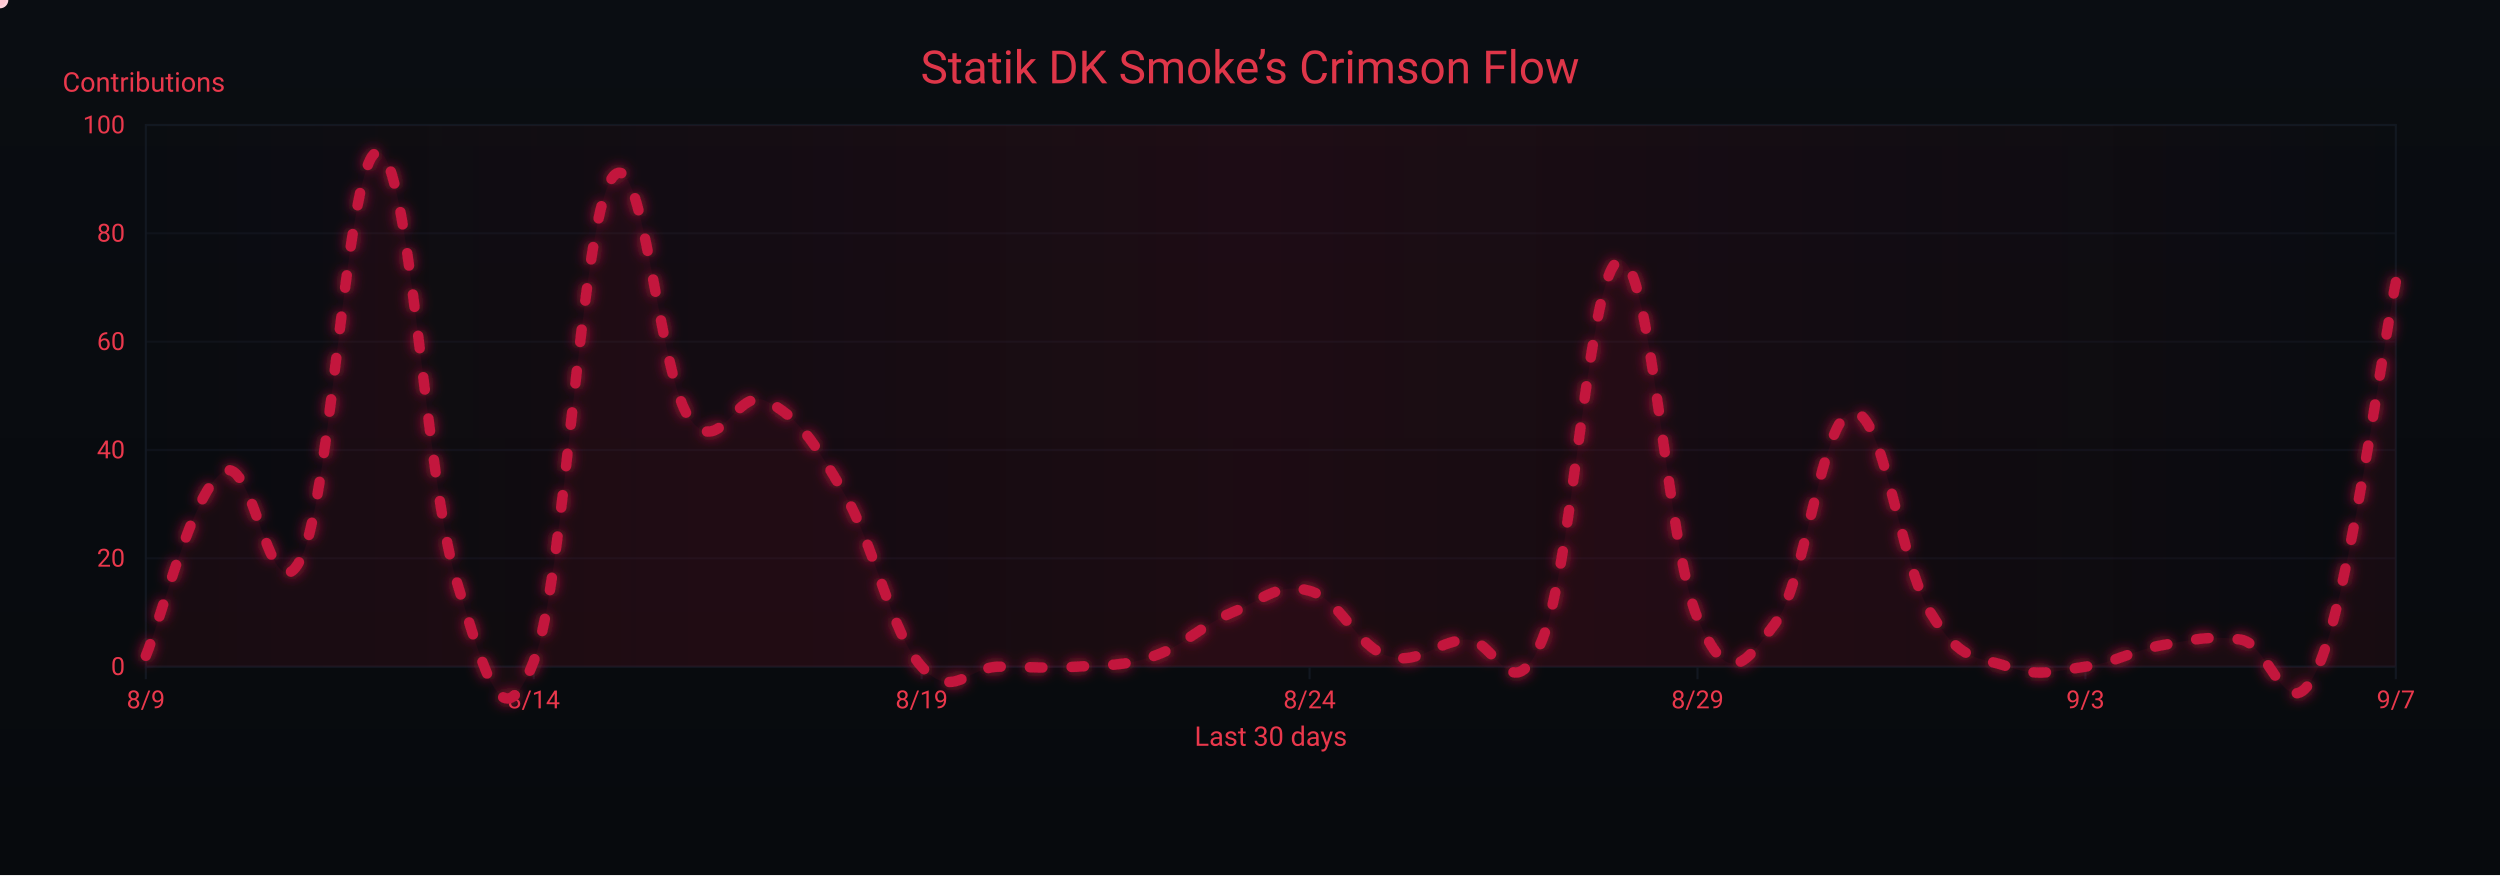
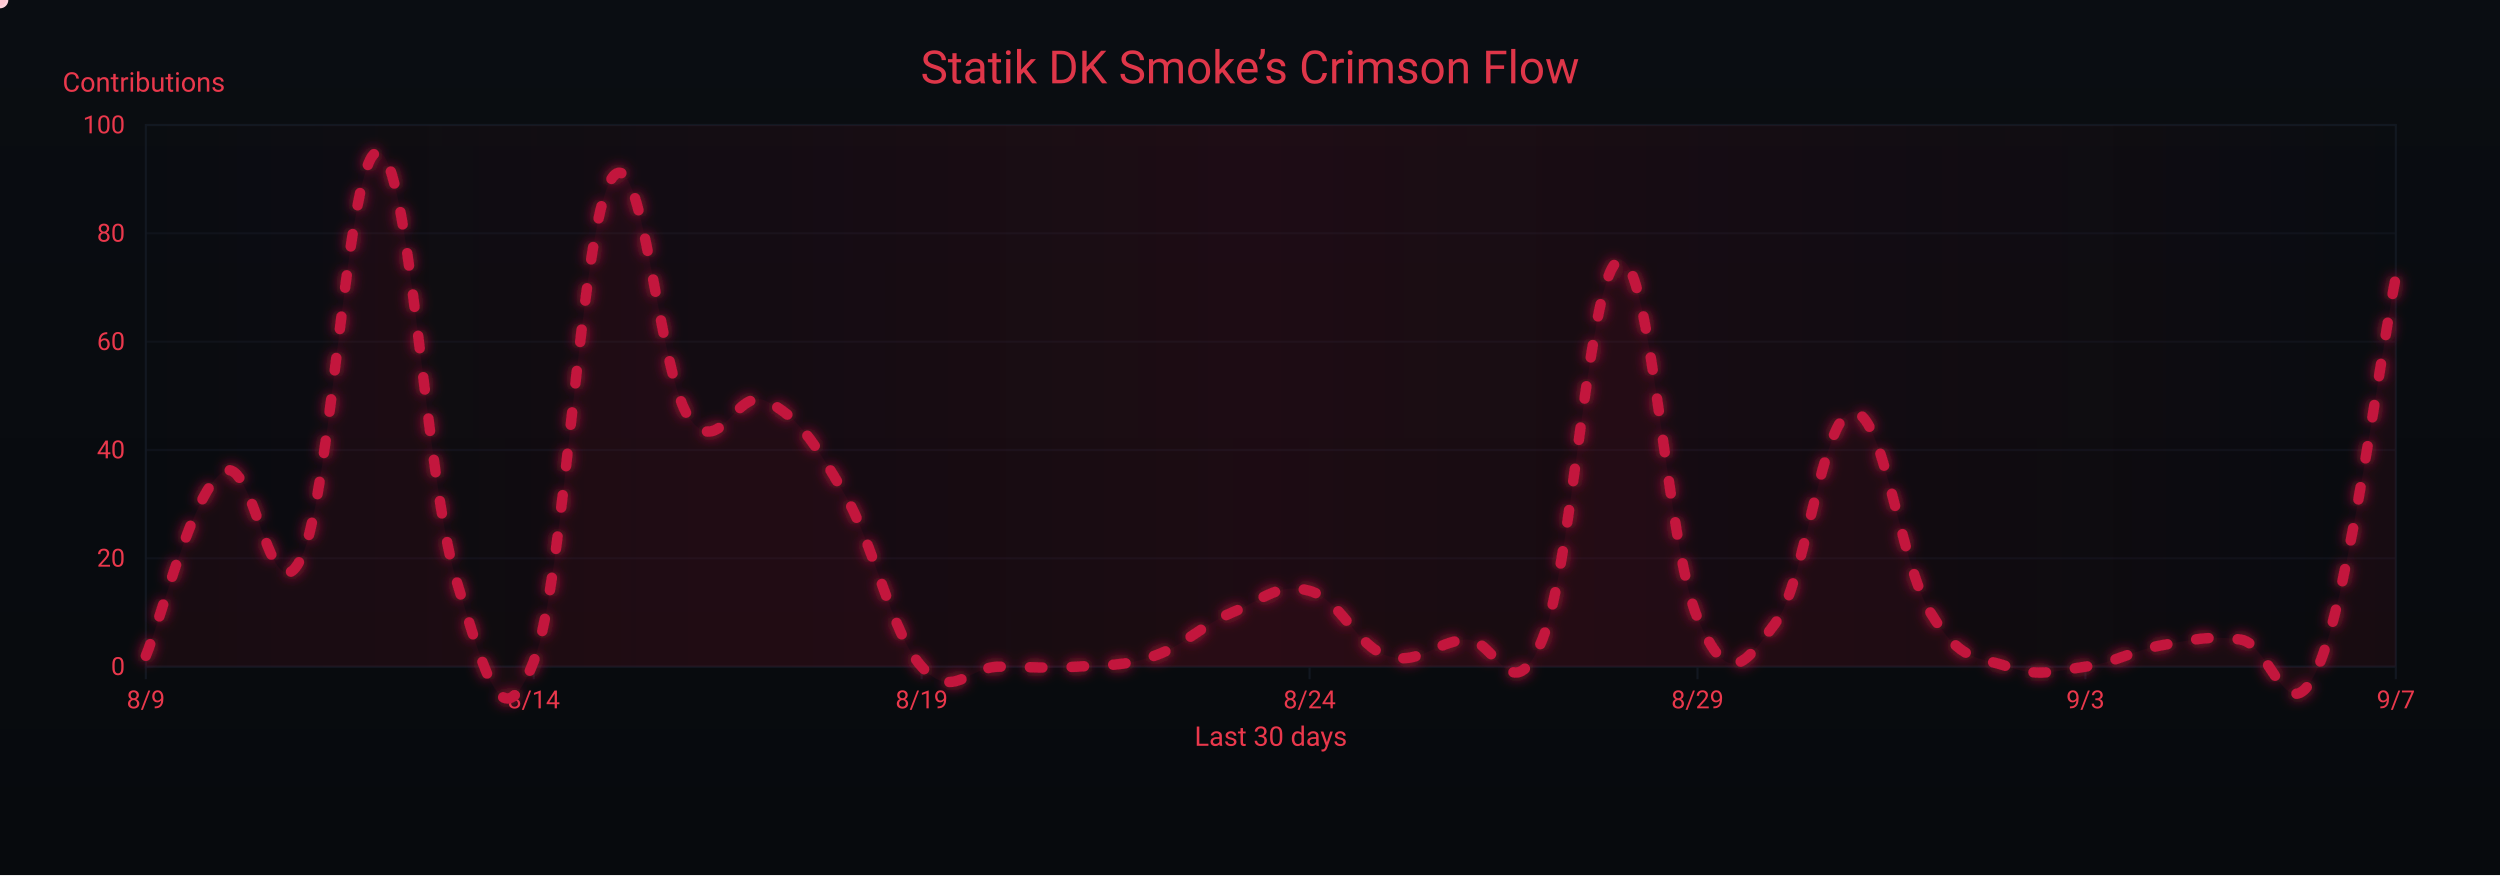
<svg xmlns="http://www.w3.org/2000/svg" width="1200" height="420" viewBox="0 0 1200 420" role="img" aria-label="Crimson Flow Graph">
  <defs>
    <linearGradient id="bgGrad" x1="0" y1="0" x2="0" y2="1">
      <stop offset="0%" stop-color="#0a0d12" />
      <stop offset="100%" stop-color="#070a0d" />
    </linearGradient>
    <filter id="glow">
      <feGaussianBlur stdDeviation="3" result="b1" />
      <feMerge>
        <feMergeNode in="b1" />
        <feMergeNode in="SourceGraphic" />
      </feMerge>
    </filter>
    <linearGradient id="sheen" x1="0" y1="0" x2="1" y2="0">
      <stop offset="0%" stop-color="#9b0e2a" stop-opacity="0" />
      <stop offset="50%" stop-color="#9b0e2a" stop-opacity=".14" />
      <stop offset="100%" stop-color="#9b0e2a" stop-opacity="0" />
      <animateTransform attributeName="gradientTransform" type="translate" from="-1 0" to="1 0" dur="9s" repeatCount="indefinite" />
    </linearGradient>
  </defs>
  <rect width="1200" height="420" fill="url(#bgGrad)" />
  <rect x="70" y="60" width="1080" height="260" fill="none" stroke="#121821" stroke-width="1" />
  <g font-family="ui-sans-serif,system-ui,-apple-system,Segoe UI,Roboto,Ubuntu,Arial" font-size="12">
    <path d="M70,320.0 H1150" stroke="#121821" stroke-width="1" opacity="0.6" />
    <text x="60" y="324.0" text-anchor="end" fill="#ea384c">0</text>
    <path d="M70,268.0 H1150" stroke="#121821" stroke-width="1" opacity="0.6" />
    <text x="60" y="272.0" text-anchor="end" fill="#ea384c">20</text>
    <path d="M70,216.0 H1150" stroke="#121821" stroke-width="1" opacity="0.6" />
    <text x="60" y="220.0" text-anchor="end" fill="#ea384c">40</text>
    <path d="M70,164.0 H1150" stroke="#121821" stroke-width="1" opacity="0.6" />
    <text x="60" y="168.0" text-anchor="end" fill="#ea384c">60</text>
    <path d="M70,112.0 H1150" stroke="#121821" stroke-width="1" opacity="0.6" />
    <text x="60" y="116.0" text-anchor="end" fill="#ea384c">80</text>
    <path d="M70,60.0 H1150" stroke="#121821" stroke-width="1" opacity="0.6" />
    <text x="60" y="64.0" text-anchor="end" fill="#ea384c">100</text>
    <text x="30" y="44" fill="#ea384c" font-size="13">Contributions</text>
  </g>
  <g font-family="ui-sans-serif,system-ui,-apple-system,Segoe UI,Roboto,Ubuntu,Arial" font-size="12">
    <path d="M70.0,320 V326" stroke="#121821" stroke-width="1" />
    <text x="70.0" y="340" text-anchor="middle" fill="#ea384c">8/9</text>
    <path d="M256.2,320 V326" stroke="#121821" stroke-width="1" />
    <text x="256.2" y="340" text-anchor="middle" fill="#ea384c">8/14</text>
    <path d="M442.4,320 V326" stroke="#121821" stroke-width="1" />
    <text x="442.4" y="340" text-anchor="middle" fill="#ea384c">8/19</text>
    <path d="M628.6,320 V326" stroke="#121821" stroke-width="1" />
    <text x="628.6" y="340" text-anchor="middle" fill="#ea384c">8/24</text>
    <path d="M814.8,320 V326" stroke="#121821" stroke-width="1" />
    <text x="814.8" y="340" text-anchor="middle" fill="#ea384c">8/29</text>
    <path d="M1001.0,320 V326" stroke="#121821" stroke-width="1" />
    <text x="1001.0" y="340" text-anchor="middle" fill="#ea384c">9/3</text>
    <path d="M1150.0,320 V326" stroke="#121821" stroke-width="1" />
    <text x="1150.0" y="340" text-anchor="middle" fill="#ea384c">9/7</text>
    <text x="610" y="358" text-anchor="middle" fill="#ea384c" font-size="13">Last 30 days</text>
  </g>
  <rect x="70" y="60" width="1080" height="260" fill="url(#sheen)" />
  <text x="600" y="40" text-anchor="middle" font-family="ui-sans-serif,system-ui,-apple-system,Segoe UI,Roboto,Ubuntu,Arial" font-size="22" fill="#ea384c" opacity=".95">Statik DK Smoke’s Crimson Flow</text>
-   <path d="M70.0,314.8 C77.4,297.1 92.3,235.8 107.2,226.4 C122.1,217.0 129.6,298.7 144.5,268.0 C159.4,237.3 166.8,70.9 181.7,73.0 C196.6,75.1 204.1,229.5 219.0,278.4 C233.9,327.3 241.3,355.9 256.2,317.4 C271.1,278.9 278.6,109.4 293.4,86.0 C308.3,62.6 315.8,179.1 330.7,200.4 C345.6,221.7 353.0,185.3 367.9,192.6 C382.8,199.9 390.3,211.3 405.2,236.8 C420.1,262.3 427.5,303.4 442.4,320.0 C457.3,336.6 464.8,320.0 479.7,320.0 C494.6,320.0 502.0,321.0 516.9,320.0 C531.8,319.0 539.2,320.0 554.1,314.8 C569.0,309.6 576.5,300.2 591.4,294.0 C606.3,287.8 613.7,279.4 628.6,283.6 C643.5,287.8 651.0,310.1 665.9,314.8 C680.8,319.5 688.2,308.6 703.1,307.0 C718.0,305.4 725.4,343.4 740.3,307.0 C755.2,270.6 762.7,127.1 777.6,125.0 C792.5,122.9 799.9,261.8 814.8,296.6 C829.7,331.4 837.2,319.0 852.1,299.2 C867.0,279.4 874.4,198.8 889.3,197.8 C904.2,196.8 911.7,269.6 926.6,294.0 C941.4,318.4 948.9,314.8 963.8,320.0 C978.7,325.2 986.1,322.1 1001.0,320.0 C1015.9,317.9 1023.4,312.2 1038.3,309.6 C1053.2,307.0 1060.6,304.9 1075.5,307.0 C1090.4,309.1 1097.9,354.3 1112.8,320.0 C1127.7,285.7 1142.6,172.3 1150.0,135.4 L 1150,320 L 70,320 Z" fill="#7a0f26" opacity=".13">
+   <path d="M70.0,314.8 C77.4,297.1 92.3,235.8 107.2,226.4 C122.1,217.0 129.6,298.7 144.5,268.0 C159.4,237.3 166.8,70.9 181.7,73.0 C196.6,75.1 204.1,229.5 219.0,278.4 C233.9,327.3 241.3,355.9 256.2,317.4 C271.1,278.9 278.6,109.4 293.4,86.0 C308.3,62.6 315.8,179.1 330.7,200.4 C345.6,221.7 353.0,185.3 367.9,192.6 C382.8,199.9 390.3,211.3 405.2,236.8 C420.1,262.3 427.5,303.4 442.4,320.0 C457.3,336.6 464.8,320.0 479.7,320.0 C494.6,320.0 502.0,321.0 516.9,320.0 C531.8,319.0 539.2,320.0 554.1,314.8 C569.0,309.6 576.5,300.2 591.4,294.0 C606.3,287.8 613.7,279.4 628.6,283.6 C643.5,287.8 651.0,310.1 665.9,314.8 C680.8,319.5 688.2,308.6 703.1,307.0 C718.0,305.4 725.4,343.4 740.3,307.0 C755.2,270.6 762.7,127.1 777.6,125.0 C792.5,122.9 799.9,261.8 814.8,296.6 C829.7,331.4 837.2,319.0 852.1,299.2 C867.0,279.4 874.4,198.8 889.3,197.8 C904.2,196.8 911.7,269.6 926.6,294.0 C941.4,318.4 948.9,314.8 963.8,320.0 C978.7,325.2 986.1,322.1 1001.0,320.0 C1015.9,317.9 1023.4,312.2 1038.3,309.6 C1053.2,307.0 1060.6,304.9 1075.5,307.0 C1090.4,309.1 1097.9,354.8 1112.8,320.0 C1127.7,285.2 1142.6,170.2 1150.0,132.8 L 1150,320 L 70,320 Z" fill="#7a0f26" opacity=".13">
    <animate attributeName="opacity" values=".10;.17;.10" dur="6s" repeatCount="indefinite" />
  </path>
-   <path id="curve" d="M70.0,314.8 C77.4,297.1 92.3,235.8 107.2,226.4 C122.1,217.0 129.6,298.7 144.5,268.0 C159.4,237.3 166.8,70.9 181.7,73.0 C196.6,75.1 204.1,229.5 219.0,278.4 C233.9,327.3 241.3,355.9 256.2,317.4 C271.1,278.9 278.6,109.4 293.4,86.0 C308.3,62.6 315.8,179.1 330.7,200.4 C345.6,221.7 353.0,185.3 367.9,192.6 C382.8,199.9 390.3,211.3 405.2,236.8 C420.1,262.3 427.5,303.4 442.4,320.0 C457.3,336.6 464.8,320.0 479.7,320.0 C494.6,320.0 502.0,321.0 516.9,320.0 C531.8,319.0 539.2,320.0 554.1,314.8 C569.0,309.6 576.5,300.2 591.4,294.0 C606.3,287.8 613.7,279.4 628.6,283.6 C643.5,287.8 651.0,310.1 665.9,314.8 C680.8,319.5 688.2,308.6 703.1,307.0 C718.0,305.4 725.4,343.4 740.3,307.0 C755.2,270.6 762.7,127.1 777.6,125.0 C792.5,122.9 799.9,261.8 814.8,296.6 C829.7,331.4 837.2,319.0 852.1,299.2 C867.0,279.4 874.4,198.8 889.3,197.8 C904.2,196.8 911.7,269.6 926.6,294.0 C941.4,318.4 948.9,314.8 963.8,320.0 C978.7,325.2 986.1,322.1 1001.0,320.0 C1015.9,317.9 1023.4,312.2 1038.3,309.6 C1053.2,307.0 1060.6,304.9 1075.5,307.0 C1090.4,309.1 1097.9,354.3 1112.8,320.0 C1127.7,285.7 1142.6,172.3 1150.0,135.4" fill="none" stroke="#c3193d" stroke-width="5" stroke-linecap="round" stroke-linejoin="round" stroke-dasharray="6 14" filter="url(#glow)">
+   <path id="curve" d="M70.0,314.8 C77.4,297.1 92.3,235.8 107.2,226.4 C122.1,217.0 129.6,298.7 144.5,268.0 C159.4,237.3 166.8,70.9 181.7,73.0 C196.6,75.1 204.1,229.5 219.0,278.4 C233.9,327.3 241.3,355.9 256.2,317.4 C271.1,278.9 278.6,109.4 293.4,86.0 C308.3,62.6 315.8,179.1 330.7,200.4 C345.6,221.7 353.0,185.3 367.9,192.6 C382.8,199.9 390.3,211.3 405.2,236.8 C420.1,262.3 427.5,303.4 442.4,320.0 C457.3,336.6 464.8,320.0 479.7,320.0 C494.6,320.0 502.0,321.0 516.9,320.0 C531.8,319.0 539.2,320.0 554.1,314.8 C569.0,309.6 576.5,300.2 591.4,294.0 C606.3,287.8 613.7,279.4 628.6,283.6 C643.5,287.8 651.0,310.1 665.9,314.8 C680.8,319.5 688.2,308.6 703.1,307.0 C718.0,305.4 725.4,343.4 740.3,307.0 C755.2,270.6 762.7,127.1 777.6,125.0 C792.5,122.9 799.9,261.8 814.8,296.6 C829.7,331.4 837.2,319.0 852.1,299.2 C867.0,279.4 874.4,198.8 889.3,197.8 C904.2,196.8 911.7,269.6 926.6,294.0 C941.4,318.4 948.9,314.8 963.8,320.0 C978.7,325.2 986.1,322.1 1001.0,320.0 C1015.9,317.9 1023.4,312.2 1038.3,309.6 C1053.2,307.0 1060.6,304.9 1075.5,307.0 C1090.4,309.1 1097.9,354.8 1112.8,320.0 C1127.7,285.2 1142.6,170.2 1150.0,132.8" fill="none" stroke="#c3193d" stroke-width="5" stroke-linecap="round" stroke-linejoin="round" stroke-dasharray="6 14" filter="url(#glow)">
    <animate attributeName="stroke-dashoffset" values="0;-220" dur="4.8s" repeatCount="indefinite" />
  </path>
  <g fill="#ffd1db">
    <circle r="4">
      <animateMotion dur="7s" rotate="auto" repeatCount="indefinite">
        <mpath href="#curve" />
      </animateMotion>
      <animate attributeName="opacity" values="1;.3;1" dur="2.2s" repeatCount="indefinite" />
    </circle>
    <circle r="3" fill="#ffffff">
      <animateMotion dur="8.2s" begin="1s" rotate="auto" repeatCount="indefinite">
        <mpath href="#curve" />
      </animateMotion>
      <animate attributeName="opacity" values=".7;.2;.7" dur="2.4s" repeatCount="indefinite" />
    </circle>
    <circle r="3" fill="#ffc7d3">
      <animateMotion dur="6s" begin="2s" rotate="auto" repeatCount="indefinite">
        <mpath href="#curve" />
      </animateMotion>
      <animate attributeName="opacity" values=".8;.3;.8" dur="2s" repeatCount="indefinite" />
    </circle>
  </g>
</svg>
